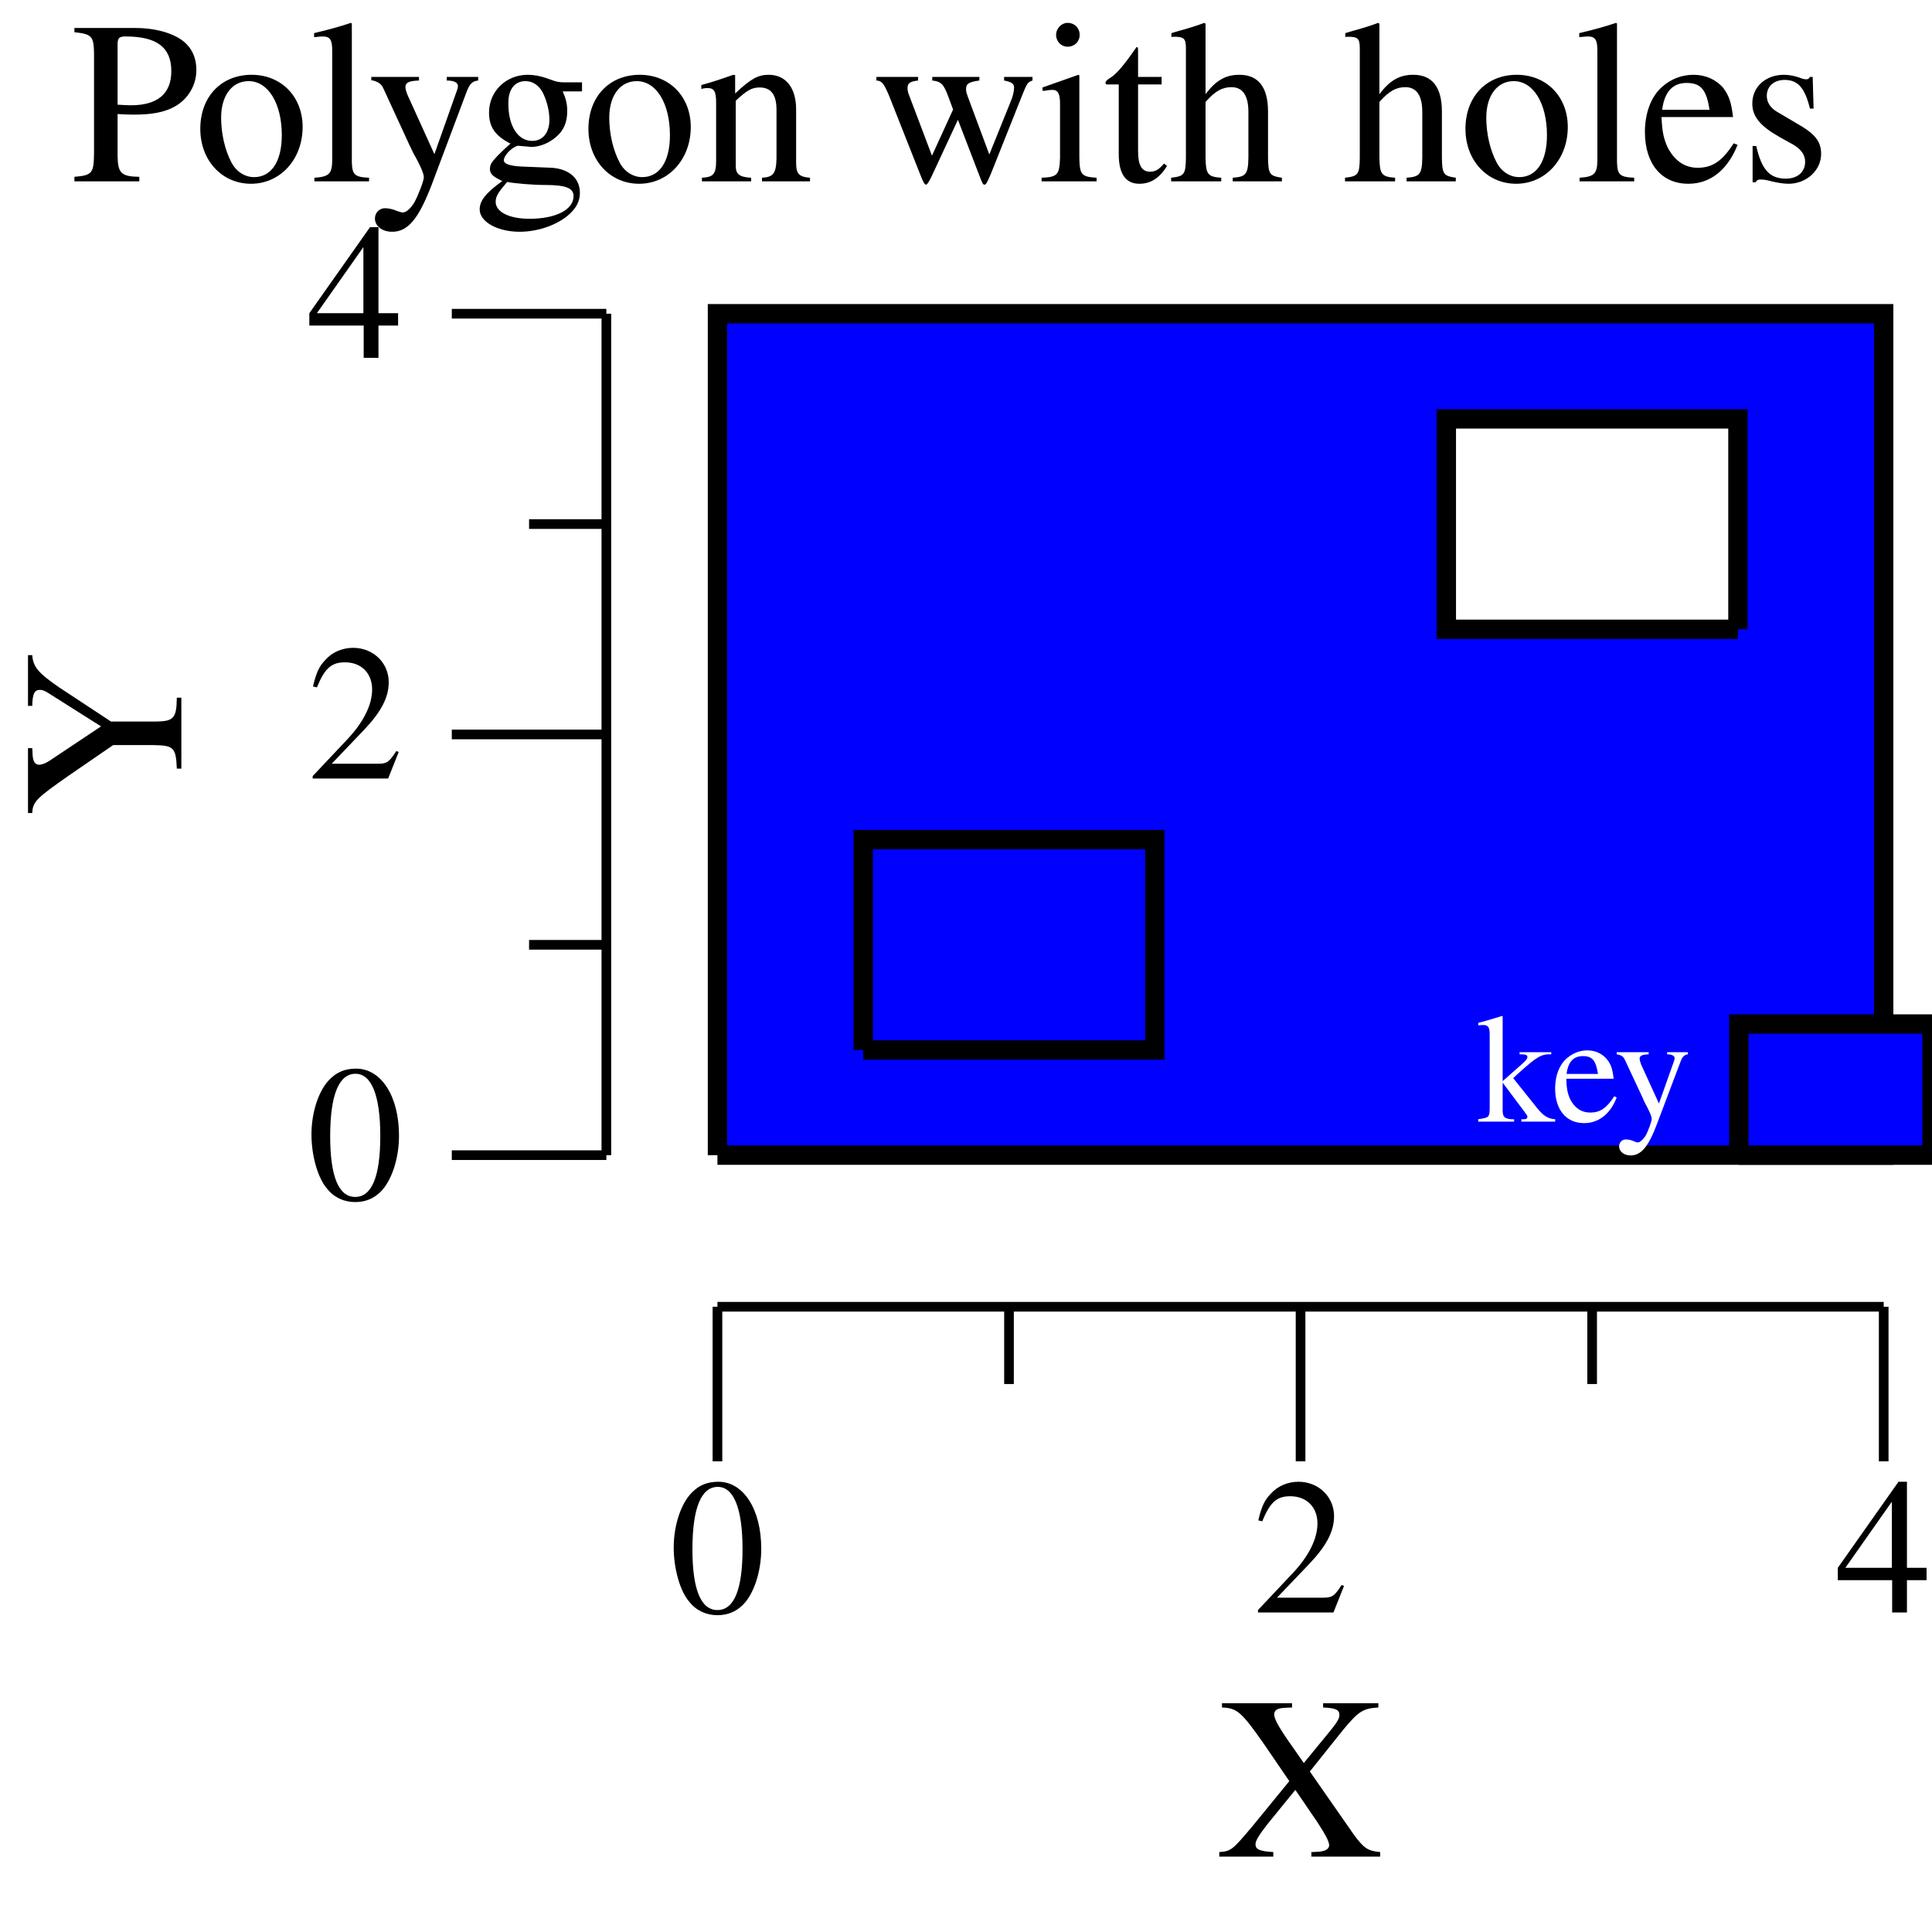
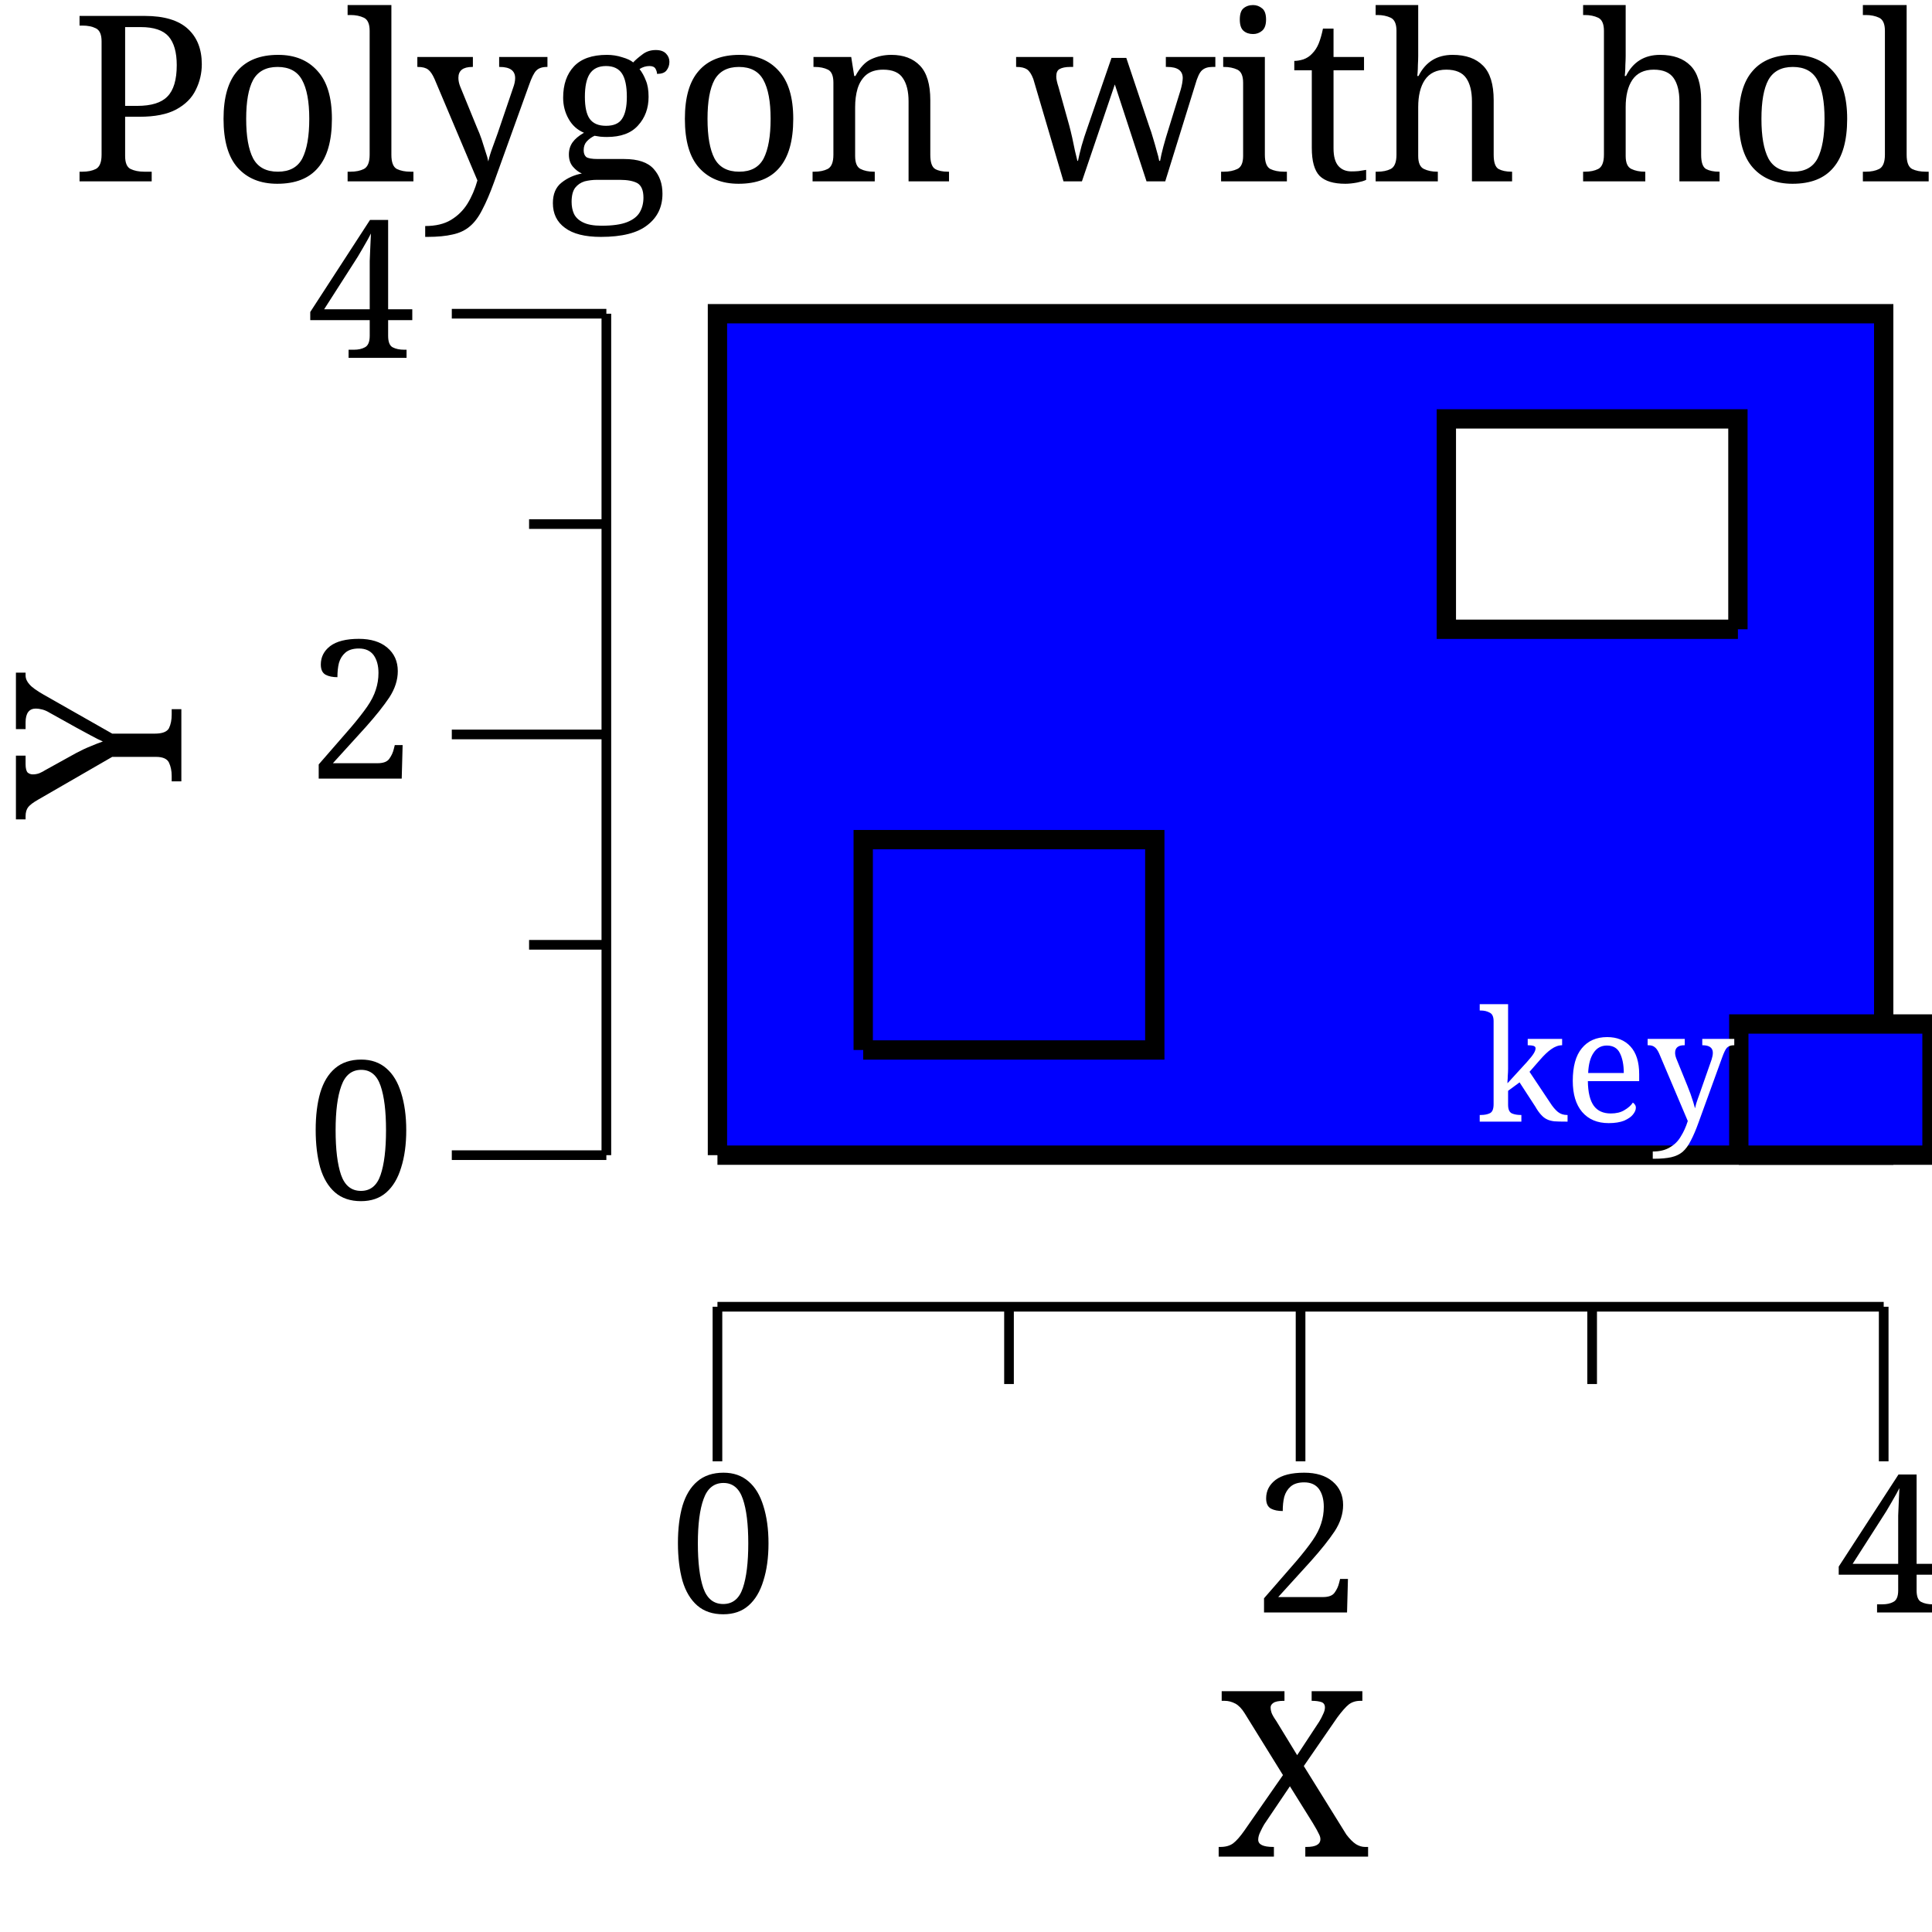
<svg xmlns="http://www.w3.org/2000/svg" width="100pt" height="100pt" viewBox="0 0 100 100">
  <g transform="scale(1, -1) translate(0, -100)">
    <path d="M0,0L100,0L100,100L0,100Z" style="fill:#FFFFFF" />
-     <text x="3.664" y="-90.613" transform="scale(1, -1)" style="font-family:Times;font-weight:normal;font-style:normal;font-size:12px">Polygon with holes</text>
-     <text x="62.984" y="-3.902" transform="scale(1, -1)" style="font-family:Times;font-weight:normal;font-style:normal;font-size:12px">X</text>
-     <text x="34.635" y="-16.541" transform="scale(1, -1)" style="font-family:Times;font-weight:normal;font-style:normal;font-size:10px">0</text>
-     <text x="64.817" y="-16.541" transform="scale(1, -1)" style="font-family:Times;font-weight:normal;font-style:normal;font-size:10px">2</text>
-     <text x="95" y="-16.541" transform="scale(1, -1)" style="font-family:Times;font-weight:normal;font-style:normal;font-size:10px">4</text>
+     <text x="3.664" y="-90.613" transform="scale(1, -1)" style="font-family:Liberation, serif;font-variant:serif;font-weight:normal;font-style:normal;font-size:12px">Polygon with holes</text>
+     <text x="62.984" y="-3.902" transform="scale(1, -1)" style="font-family:Liberation, serif;font-variant:serif;font-weight:normal;font-style:normal;font-size:12px">X</text>
+     <text x="34.635" y="-16.541" transform="scale(1, -1)" style="font-family:Liberation, serif;font-variant:serif;font-weight:normal;font-style:normal;font-size:10px">0</text>
+     <text x="64.817" y="-16.541" transform="scale(1, -1)" style="font-family:Liberation, serif;font-variant:serif;font-weight:normal;font-style:normal;font-size:10px">2</text>
+     <text x="95" y="-16.541" transform="scale(1, -1)" style="font-family:Liberation, serif;font-variant:serif;font-weight:normal;font-style:normal;font-size:10px">4</text>
    <path d="M37.135,24.363L37.135,32.363" style="fill:none;stroke:#000000;stroke-width:0.5" />
    <path d="M67.317,24.363L67.317,32.363" style="fill:none;stroke:#000000;stroke-width:0.5" />
    <path d="M97.5,24.363L97.5,32.363" style="fill:none;stroke:#000000;stroke-width:0.5" />
    <path d="M52.226,28.363L52.226,32.363" style="fill:none;stroke:#000000;stroke-width:0.5" />
    <path d="M82.409,28.363L82.409,32.363" style="fill:none;stroke:#000000;stroke-width:0.5" />
    <path d="M37.135,32.363L97.5,32.363" style="fill:none;stroke:#000000;stroke-width:0.5" />
    <g transform="rotate(90)">
-       <text x="57.652" y="9.387" transform="scale(1, -1)" style="font-family:Times;font-weight:normal;font-style:normal;font-size:12px">Y</text>
+       <text x="57.652" y="9.387" transform="scale(1, -1)" style="font-family:Liberation, serif;font-variant:serif;font-weight:normal;font-style:normal;font-size:12px">Y</text>
    </g>
-     <text x="15.885" y="-37.924" transform="scale(1, -1)" style="font-family:Times;font-weight:normal;font-style:normal;font-size:10px">0</text>
-     <text x="15.885" y="-59.7" transform="scale(1, -1)" style="font-family:Times;font-weight:normal;font-style:normal;font-size:10px">2</text>
-     <text x="15.885" y="-81.477" transform="scale(1, -1)" style="font-family:Times;font-weight:normal;font-style:normal;font-size:10px">4</text>
+     <text x="15.885" y="-37.924" transform="scale(1, -1)" style="font-family:Liberation, serif;font-variant:serif;font-weight:normal;font-style:normal;font-size:10px">0</text>
+     <text x="15.885" y="-59.7" transform="scale(1, -1)" style="font-family:Liberation, serif;font-variant:serif;font-weight:normal;font-style:normal;font-size:10px">2</text>
+     <text x="15.885" y="-81.477" transform="scale(1, -1)" style="font-family:Liberation, serif;font-variant:serif;font-weight:normal;font-style:normal;font-size:10px">4</text>
    <path d="M23.385,40.209L31.385,40.209" style="fill:none;stroke:#000000;stroke-width:0.5" />
    <path d="M23.385,61.985L31.385,61.985" style="fill:none;stroke:#000000;stroke-width:0.5" />
    <path d="M23.385,83.762L31.385,83.762" style="fill:none;stroke:#000000;stroke-width:0.5" />
    <path d="M27.385,51.097L31.385,51.097" style="fill:none;stroke:#000000;stroke-width:0.5" />
    <path d="M27.385,72.874L31.385,72.874" style="fill:none;stroke:#000000;stroke-width:0.5" />
    <path d="M31.385,40.209L31.385,83.762" style="fill:none;stroke:#000000;stroke-width:0.5" />
    <path d="M37.135,40.209L97.5,40.209L97.5,83.762L37.135,83.762ZM44.68,45.653L59.772,45.653L59.772,56.541L44.68,56.541ZM89.954,67.429L74.863,67.429L74.863,78.318L89.954,78.318Z" style="fill:#0000FF" />
    <path d="M37.135,40.209L97.5,40.209L97.5,83.762L37.135,83.762L37.135,40.209" style="fill:none;stroke:#000000" />
    <path d="M44.68,45.653L59.772,45.653L59.772,56.541L44.68,56.541L44.68,45.653" style="fill:none;stroke:#000000" />
    <path d="M89.954,67.429L74.863,67.429L74.863,78.318L89.954,78.318L89.954,67.429" style="fill:none;stroke:#000000" />
    <path d="M90,40.209L90,46.998L100,46.998L100,40.209Z" style="fill:#0000FF" />
    <path d="M90,40.209L90,46.998L100,46.998L100,40.209L90,40.209" style="fill:none;stroke:#000000" />
-     <text x="76.449" y="-41.945" transform="scale(1, -1)" style="font-family:Times;font-weight:normal;font-style:normal;font-size:8px;fill:#FFFFFF">key</text>
+     <text x="76.449" y="-41.945" transform="scale(1, -1)" style="font-family:Liberation, serif;font-variant:serif;font-weight:normal;font-style:normal;font-size:8px;fill:#FFFFFF">key</text>
  </g>
</svg>
